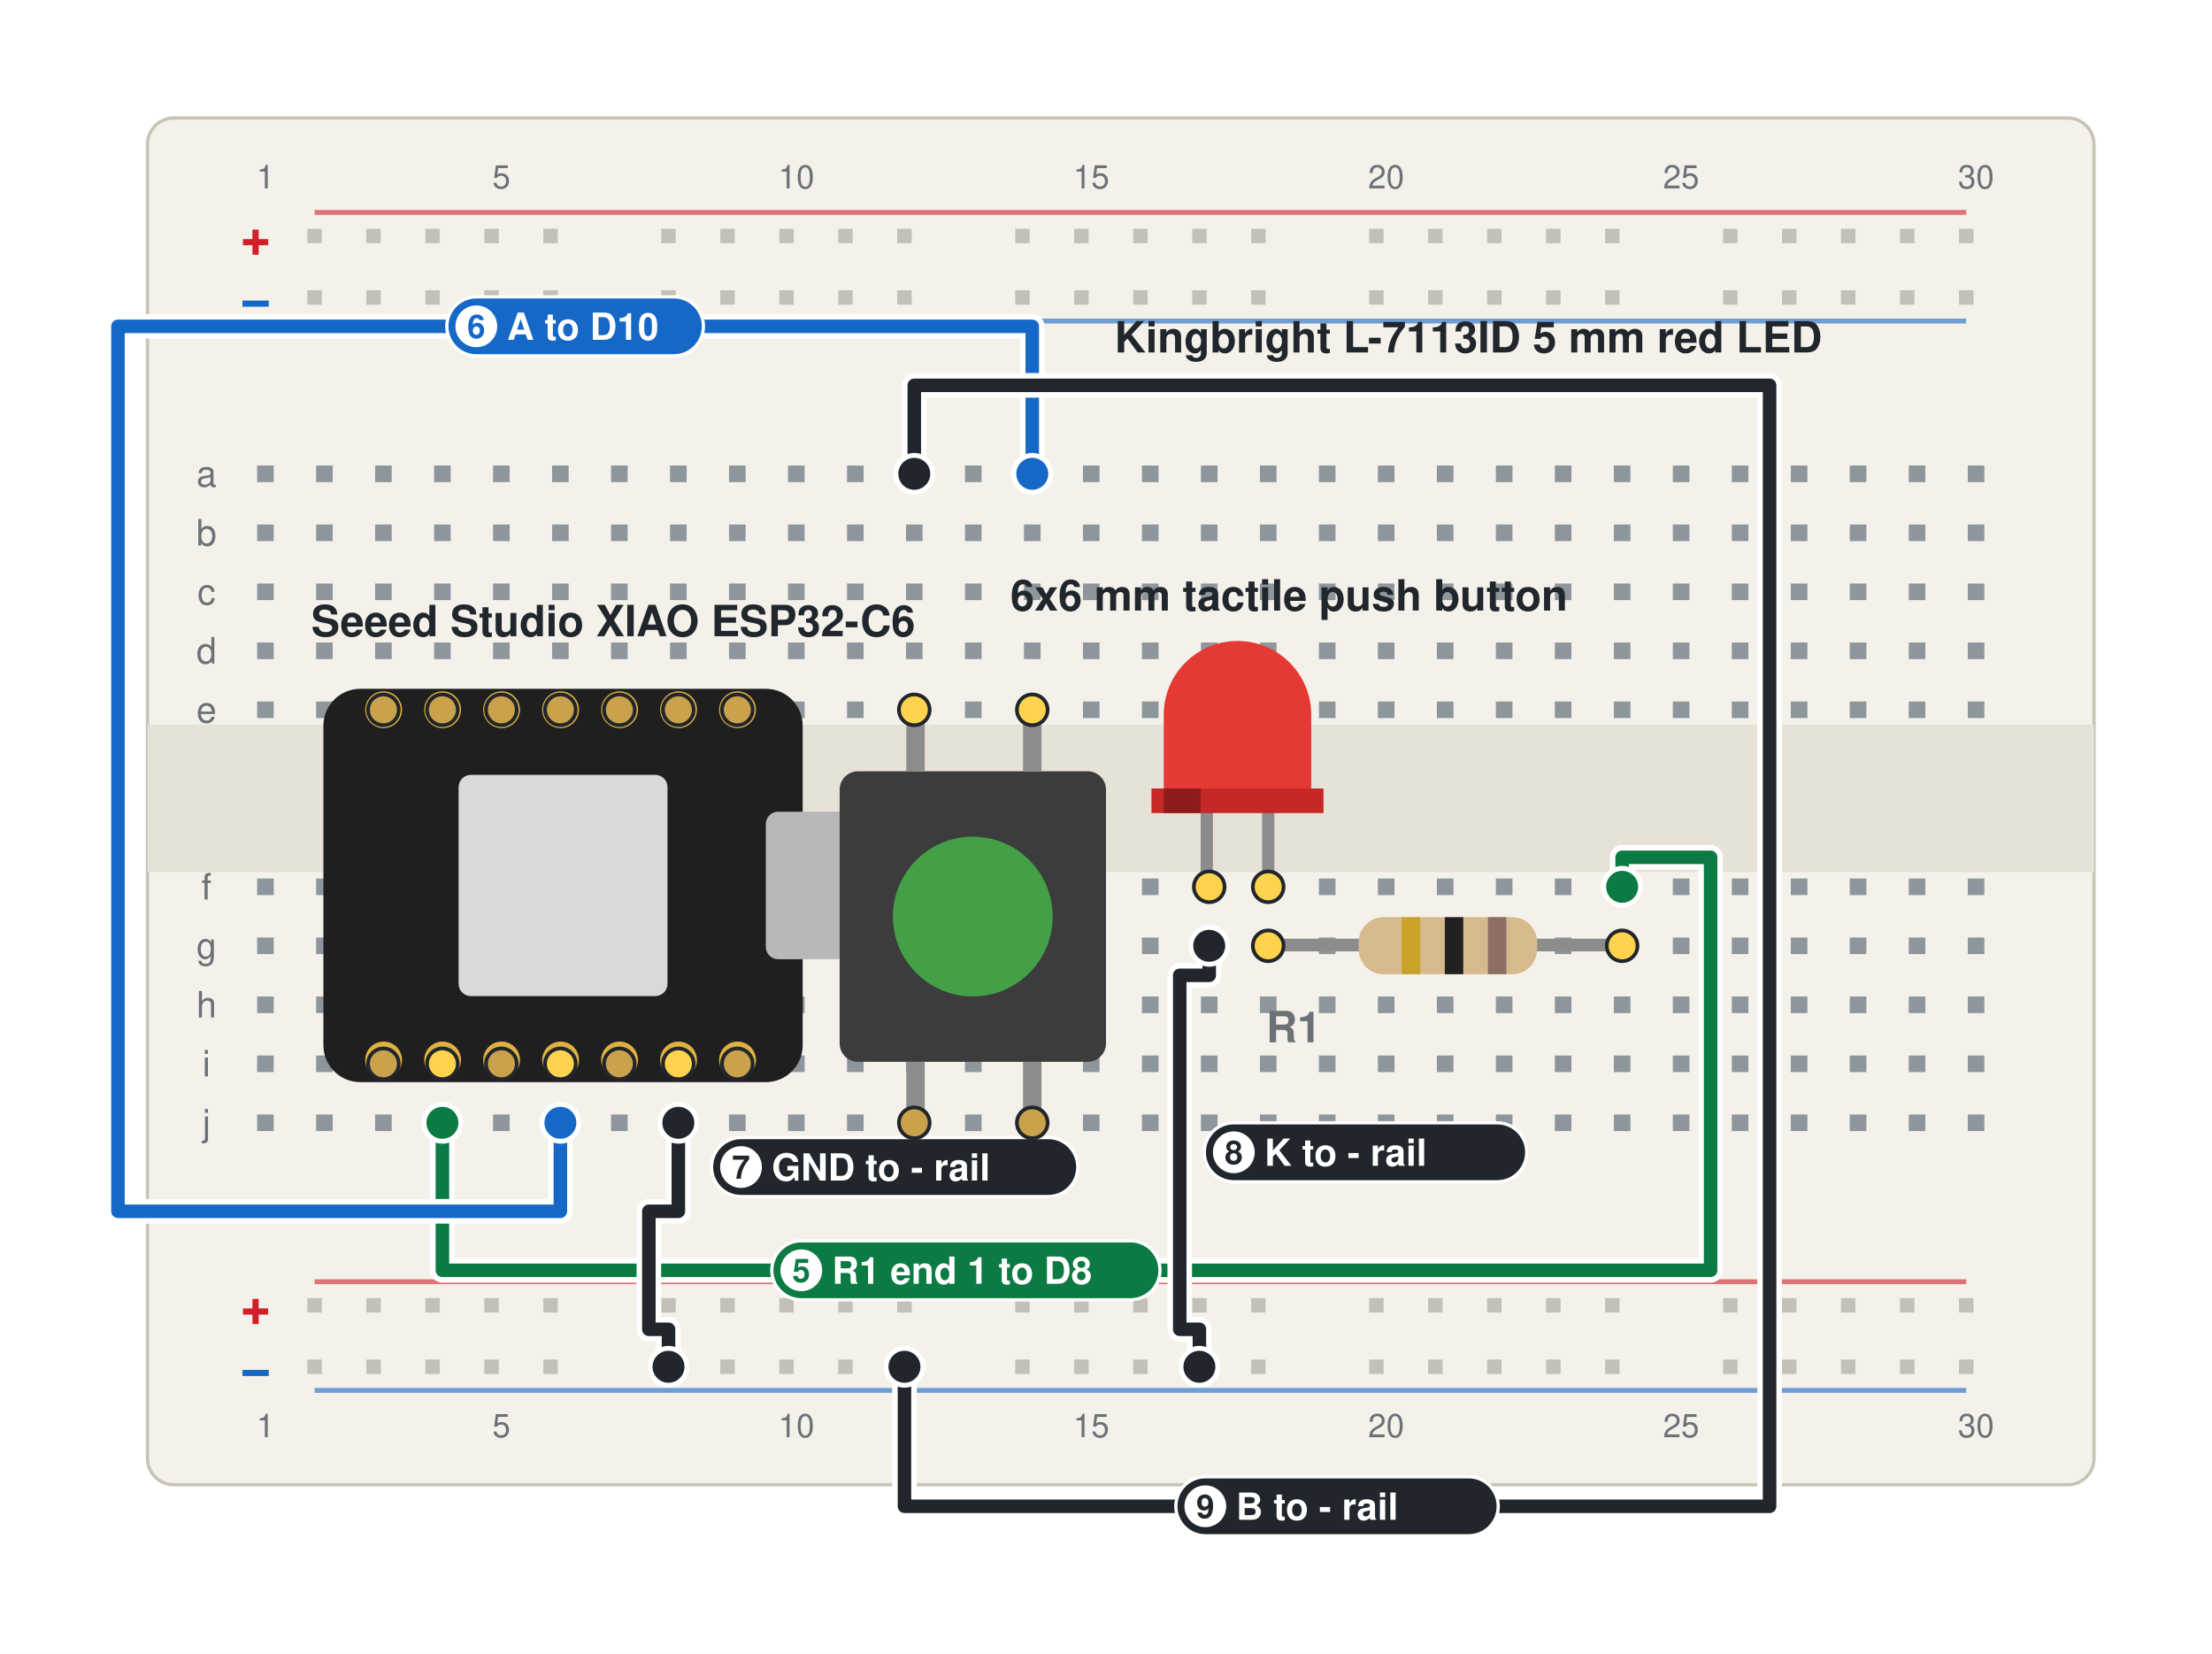
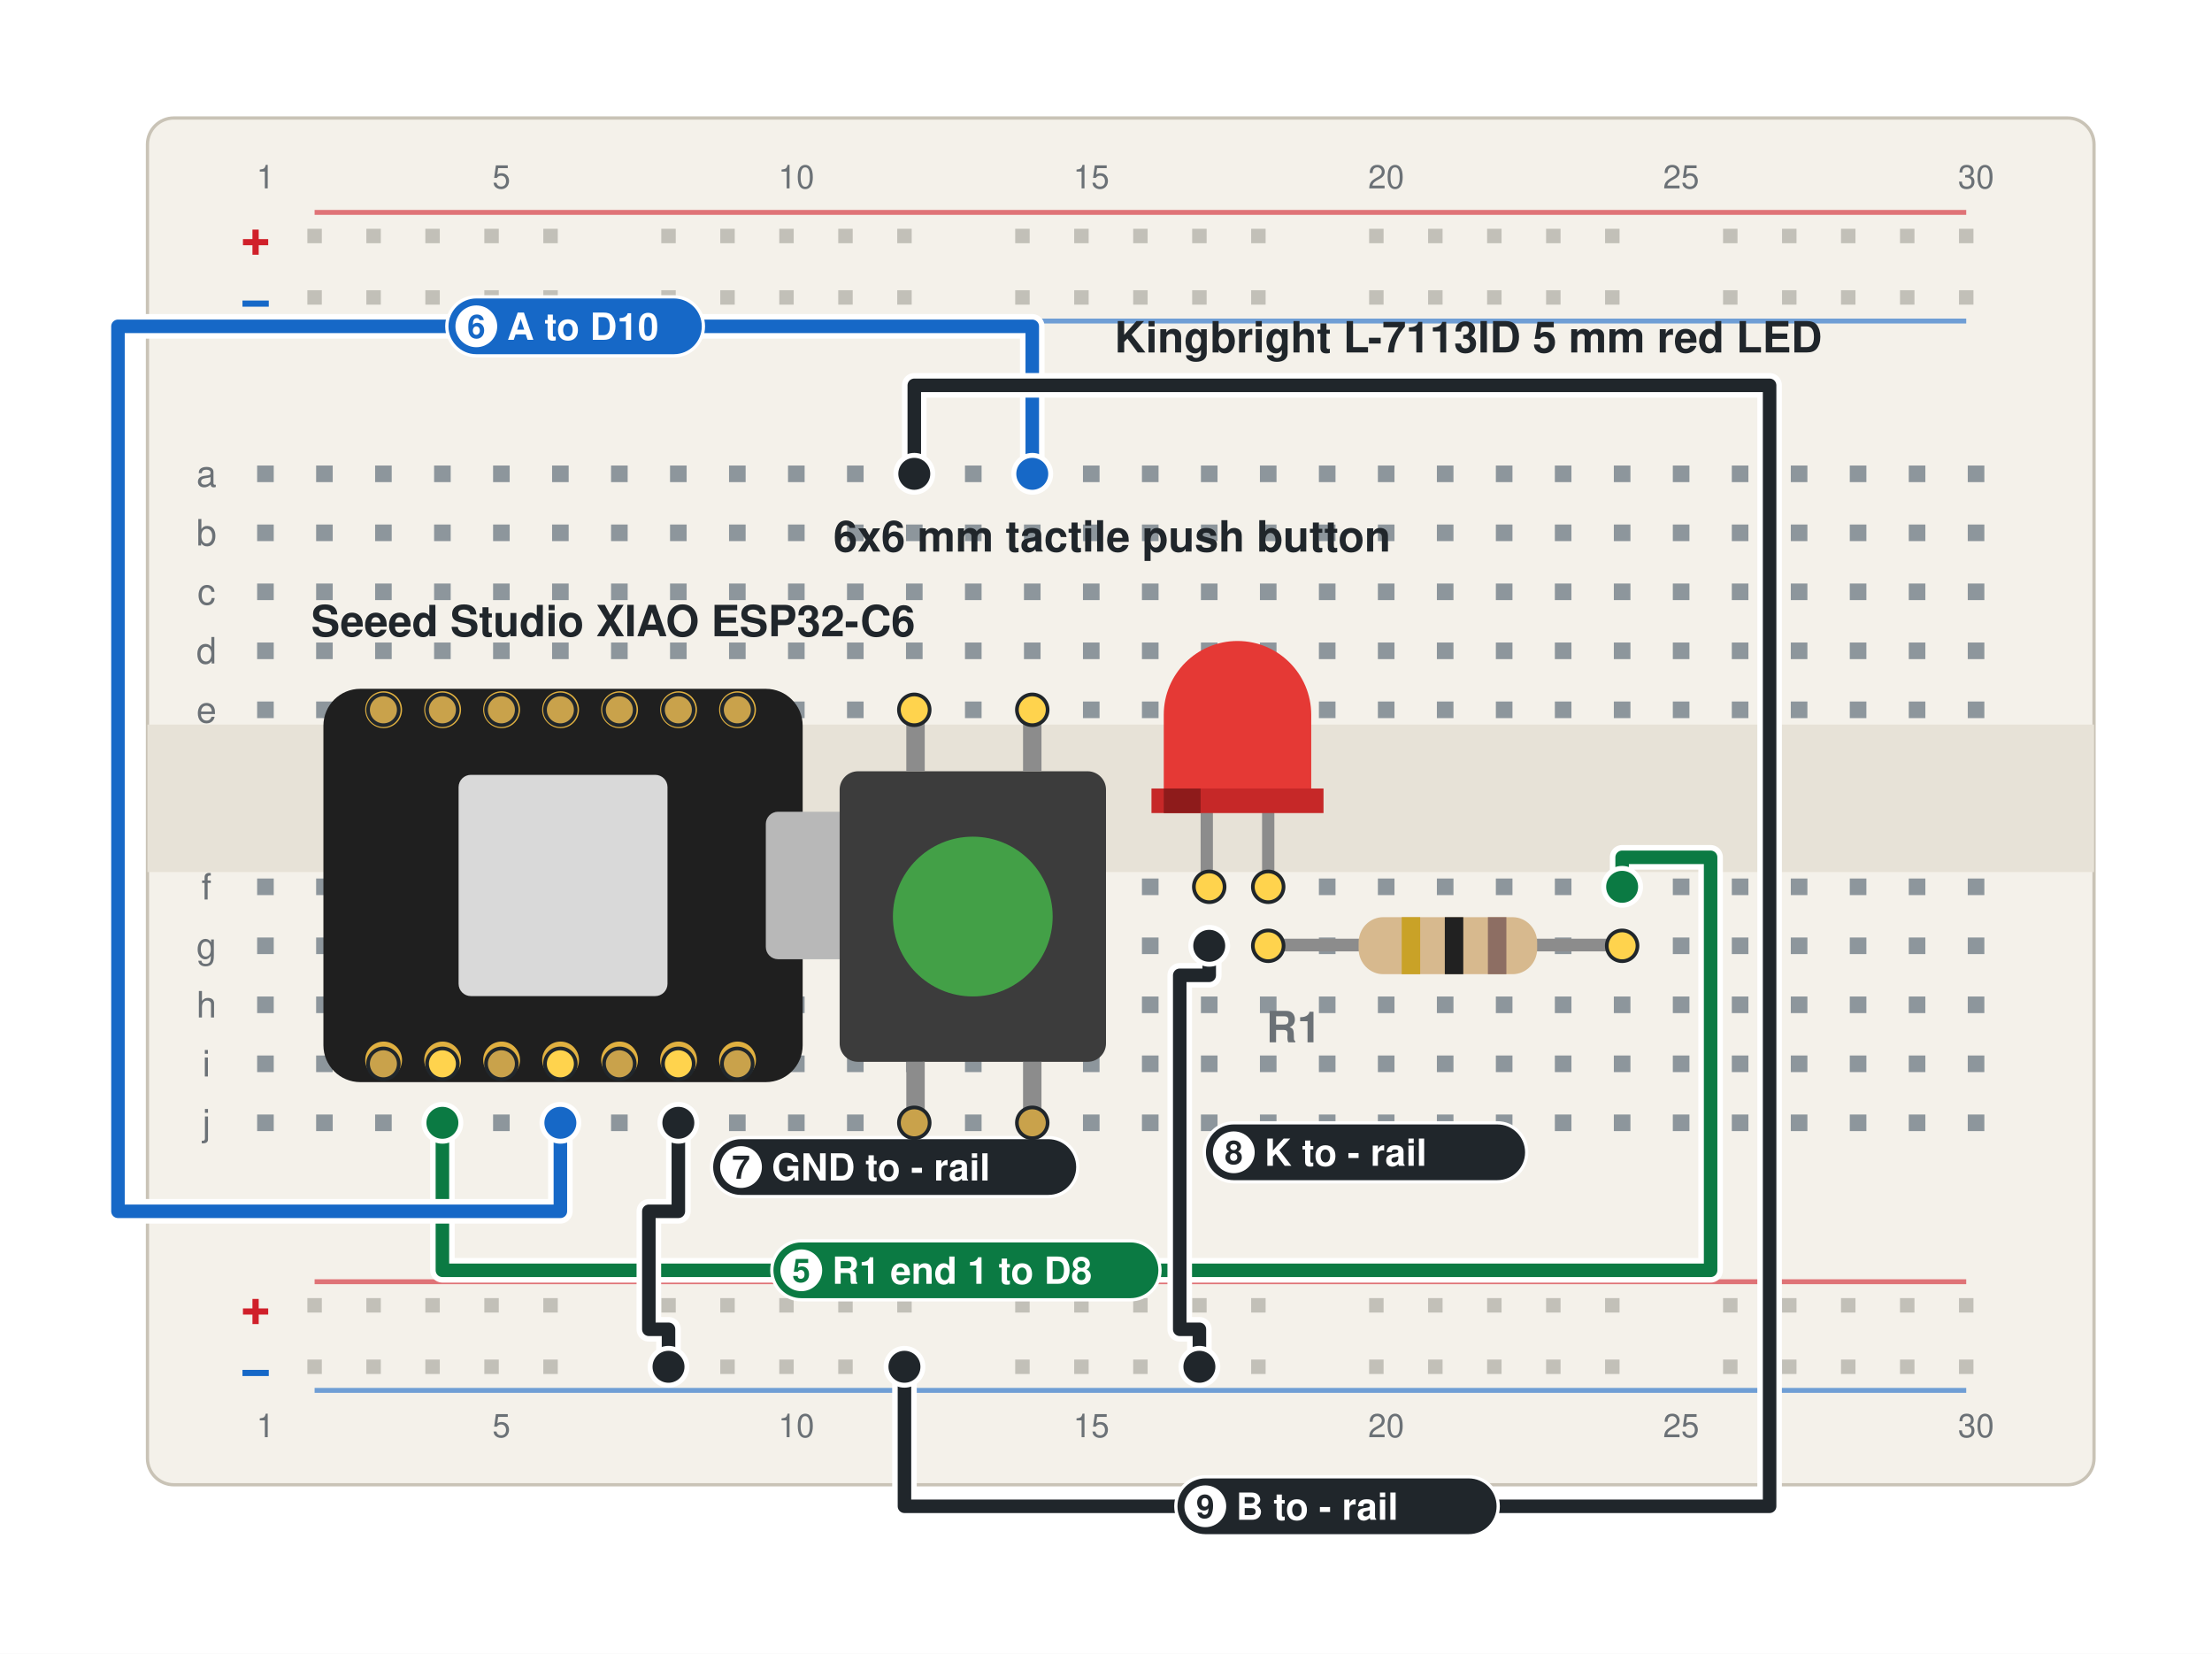
<svg xmlns="http://www.w3.org/2000/svg" width="360" height="269.1" viewBox="-17.2 -26.1 360 269.1" font-family="Helvetica,Arial,sans-serif">
  <rect x="-17.2" y="-26.1" width="360" height="269.1" fill="#ffffff" />
  <rect x="6.8" y="-6.9" width="316.8" height="222.4" rx="4.3" fill="#f4f1ea" stroke="#c9c3b6" stroke-width="0.53" />
  <rect x="6.8" y="91.8" width="316.8" height="24" fill="#e7e2d7" />
  <path d="M26 51h0M26 60.6h0M26 70.2h0M26 79.8h0M26 89.4h0M26 118.2h0M26 127.8h0M26 137.4h0M26 147h0M26 156.6h0M35.6 51h0M35.6 60.6h0M35.6 70.2h0M35.6 79.8h0M35.6 89.4h0M35.6 118.2h0M35.6 127.8h0M35.6 137.4h0M35.6 147h0M35.6 156.6h0M45.2 51h0M45.2 60.6h0M45.2 70.2h0M45.2 79.8h0M45.2 89.4h0M45.2 118.2h0M45.2 127.8h0M45.2 137.4h0M45.2 147h0M45.2 156.6h0M54.8 51h0M54.8 60.6h0M54.8 70.2h0M54.8 79.8h0M54.8 89.4h0M54.8 118.2h0M54.8 127.8h0M54.8 137.4h0M54.8 147h0M54.8 156.6h0M64.4 51h0M64.4 60.6h0M64.4 70.2h0M64.4 79.8h0M64.4 89.4h0M64.4 118.2h0M64.4 127.8h0M64.4 137.4h0M64.4 147h0M64.4 156.6h0M74 51h0M74 60.6h0M74 70.2h0M74 79.8h0M74 89.4h0M74 118.2h0M74 127.8h0M74 137.4h0M74 147h0M74 156.6h0M83.6 51h0M83.6 60.6h0M83.6 70.2h0M83.6 79.8h0M83.6 89.4h0M83.6 118.2h0M83.6 127.8h0M83.6 137.4h0M83.6 147h0M83.6 156.6h0M93.2 51h0M93.2 60.6h0M93.2 70.2h0M93.2 79.8h0M93.2 89.4h0M93.2 118.2h0M93.2 127.8h0M93.2 137.4h0M93.2 147h0M93.2 156.6h0M102.8 51h0M102.8 60.6h0M102.8 70.2h0M102.8 79.8h0M102.8 89.4h0M102.8 118.2h0M102.8 127.8h0M102.8 137.4h0M102.8 147h0M102.8 156.6h0M112.4 51h0M112.4 60.6h0M112.4 70.2h0M112.4 79.8h0M112.4 89.4h0M112.4 118.2h0M112.4 127.8h0M112.4 137.4h0M112.4 147h0M112.4 156.6h0M122 51h0M122 60.6h0M122 70.2h0M122 79.8h0M122 89.4h0M122 118.2h0M122 127.8h0M122 137.4h0M122 147h0M122 156.6h0M131.6 51h0M131.6 60.6h0M131.6 70.2h0M131.6 79.8h0M131.6 89.4h0M131.6 118.2h0M131.6 127.8h0M131.6 137.4h0M131.6 147h0M131.6 156.6h0M141.2 51h0M141.2 60.6h0M141.2 70.2h0M141.2 79.8h0M141.2 89.4h0M141.2 118.2h0M141.2 127.8h0M141.2 137.4h0M141.2 147h0M141.2 156.6h0M150.8 51h0M150.8 60.6h0M150.8 70.2h0M150.8 79.8h0M150.8 89.4h0M150.8 118.2h0M150.8 127.8h0M150.8 137.4h0M150.8 147h0M150.8 156.6h0M160.4 51h0M160.4 60.6h0M160.4 70.2h0M160.4 79.8h0M160.4 89.4h0M160.4 118.2h0M160.4 127.8h0M160.4 137.4h0M160.4 147h0M160.4 156.6h0M170 51h0M170 60.6h0M170 70.2h0M170 79.8h0M170 89.4h0M170 118.2h0M170 127.8h0M170 137.4h0M170 147h0M170 156.6h0M179.6 51h0M179.6 60.6h0M179.6 70.2h0M179.6 79.8h0M179.6 89.4h0M179.6 118.2h0M179.6 127.8h0M179.6 137.4h0M179.6 147h0M179.6 156.6h0M189.2 51h0M189.2 60.6h0M189.2 70.2h0M189.2 79.8h0M189.2 89.4h0M189.2 118.2h0M189.2 127.8h0M189.2 137.4h0M189.2 147h0M189.2 156.6h0M198.8 51h0M198.8 60.6h0M198.8 70.2h0M198.8 79.8h0M198.8 89.4h0M198.8 118.2h0M198.8 127.8h0M198.8 137.4h0M198.8 147h0M198.8 156.6h0M208.4 51h0M208.4 60.6h0M208.4 70.2h0M208.4 79.8h0M208.4 89.4h0M208.4 118.2h0M208.4 127.8h0M208.4 137.4h0M208.4 147h0M208.4 156.6h0M218 51h0M218 60.6h0M218 70.2h0M218 79.8h0M218 89.4h0M218 118.2h0M218 127.8h0M218 137.4h0M218 147h0M218 156.6h0M227.6 51h0M227.6 60.6h0M227.6 70.2h0M227.6 79.8h0M227.6 89.4h0M227.6 118.2h0M227.6 127.8h0M227.6 137.4h0M227.6 147h0M227.6 156.6h0M237.2 51h0M237.2 60.6h0M237.2 70.2h0M237.2 79.8h0M237.2 89.4h0M237.2 118.2h0M237.2 127.8h0M237.2 137.4h0M237.2 147h0M237.2 156.6h0M246.8 51h0M246.8 60.6h0M246.8 70.2h0M246.8 79.8h0M246.8 89.4h0M246.8 118.2h0M246.8 127.8h0M246.8 137.4h0M246.8 147h0M246.8 156.6h0M256.4 51h0M256.4 60.6h0M256.4 70.2h0M256.4 79.8h0M256.4 89.4h0M256.4 118.2h0M256.4 127.8h0M256.4 137.4h0M256.4 147h0M256.4 156.6h0M266 51h0M266 60.6h0M266 70.2h0M266 79.8h0M266 89.4h0M266 118.2h0M266 127.8h0M266 137.4h0M266 147h0M266 156.6h0M275.6 51h0M275.6 60.6h0M275.6 70.2h0M275.6 79.8h0M275.6 89.4h0M275.6 118.2h0M275.6 127.8h0M275.6 137.4h0M275.6 147h0M275.6 156.6h0M285.2 51h0M285.2 60.6h0M285.2 70.2h0M285.2 79.8h0M285.2 89.4h0M285.2 118.2h0M285.2 127.8h0M285.2 137.4h0M285.2 147h0M285.2 156.6h0M294.8 51h0M294.8 60.6h0M294.8 70.2h0M294.8 79.8h0M294.8 89.4h0M294.8 118.2h0M294.8 127.8h0M294.8 137.4h0M294.8 147h0M294.8 156.6h0M304.4 51h0M304.4 60.6h0M304.4 70.2h0M304.4 79.8h0M304.4 89.4h0M304.4 118.2h0M304.4 127.8h0M304.4 137.4h0M304.4 147h0M304.4 156.6h0" stroke="#8d969c" stroke-width="2.7" stroke-linecap="square" />
  <path d="M34 12.3h0M43.6 12.3h0M53.2 12.3h0M62.8 12.3h0M72.4 12.3h0M91.6 12.3h0M101.2 12.3h0M110.8 12.3h0M120.4 12.3h0M130 12.3h0M149.2 12.3h0M158.8 12.3h0M168.4 12.3h0M178 12.3h0M187.6 12.3h0M206.8 12.3h0M216.4 12.3h0M226 12.3h0M235.6 12.3h0M245.2 12.3h0M264.4 12.3h0M274 12.3h0M283.6 12.3h0M293.2 12.3h0M302.8 12.3h0M34 22.3h0M43.6 22.3h0M53.2 22.3h0M62.8 22.3h0M72.4 22.3h0M91.6 22.3h0M101.2 22.3h0M110.8 22.3h0M120.4 22.3h0M130 22.3h0M149.2 22.3h0M158.8 22.3h0M168.4 22.3h0M178 22.3h0M187.6 22.3h0M206.8 22.3h0M216.4 22.3h0M226 22.3h0M235.6 22.3h0M245.2 22.3h0M264.4 22.3h0M274 22.3h0M283.6 22.3h0M293.2 22.3h0M302.8 22.3h0M34 186.3h0M43.6 186.3h0M53.2 186.3h0M62.8 186.3h0M72.4 186.3h0M91.6 186.3h0M101.2 186.3h0M110.8 186.3h0M120.4 186.3h0M130 186.3h0M149.2 186.3h0M158.8 186.3h0M168.4 186.3h0M178 186.3h0M187.6 186.3h0M206.8 186.3h0M216.4 186.3h0M226 186.3h0M235.6 186.3h0M245.2 186.3h0M264.4 186.3h0M274 186.3h0M283.6 186.3h0M293.2 186.3h0M302.8 186.3h0M34 196.3h0M43.6 196.3h0M53.2 196.3h0M62.8 196.3h0M72.4 196.3h0M91.6 196.3h0M101.2 196.3h0M110.8 196.3h0M120.4 196.3h0M130 196.3h0M149.2 196.3h0M158.8 196.3h0M168.4 196.3h0M178 196.3h0M187.6 196.3h0M206.8 196.3h0M216.4 196.3h0M226 196.3h0M235.6 196.3h0M245.2 196.3h0M264.4 196.3h0M274 196.3h0M283.6 196.3h0M293.2 196.3h0M302.8 196.3h0" stroke="#c2c0b8" stroke-width="2.35" stroke-linecap="square" />
  <line x1="34" y1="8.46" x2="302.8" y2="8.46" stroke="#d0202a" stroke-width="0.8" stroke-opacity="0.6" />
  <text x="24.4" y="15.275" fill="#d0202a" font-size="8.5" font-weight="700" text-anchor="middle">+</text>
  <line x1="34" y1="26.14" x2="302.8" y2="26.14" stroke="#1668c7" stroke-width="0.8" stroke-opacity="0.6" />
  <text x="24.4" y="25.275" fill="#1668c7" font-size="8.5" font-weight="700" text-anchor="middle">−</text>
  <line x1="34" y1="182.46" x2="302.8" y2="182.46" stroke="#d0202a" stroke-width="0.8" stroke-opacity="0.6" />
  <text x="24.4" y="189.275" fill="#d0202a" font-size="8.5" font-weight="700" text-anchor="middle">+</text>
  <line x1="34" y1="200.14" x2="302.8" y2="200.14" stroke="#1668c7" stroke-width="0.8" stroke-opacity="0.6" />
  <text x="24.4" y="199.275" fill="#1668c7" font-size="8.5" font-weight="700" text-anchor="middle">−</text>
  <text x="16.4" y="53.065" fill="#6b7176" font-size="5.9" text-anchor="middle">a</text>
  <text x="16.4" y="62.665" fill="#6b7176" font-size="5.9" text-anchor="middle">b</text>
  <text x="16.4" y="72.265" fill="#6b7176" font-size="5.9" text-anchor="middle">c</text>
  <text x="16.4" y="81.865" fill="#6b7176" font-size="5.9" text-anchor="middle">d</text>
  <text x="16.4" y="91.465" fill="#6b7176" font-size="5.9" text-anchor="middle">e</text>
  <text x="16.4" y="120.265" fill="#6b7176" font-size="5.9" text-anchor="middle">f</text>
  <text x="16.4" y="129.865" fill="#6b7176" font-size="5.9" text-anchor="middle">g</text>
  <text x="16.4" y="139.465" fill="#6b7176" font-size="5.9" text-anchor="middle">h</text>
  <text x="16.4" y="149.065" fill="#6b7176" font-size="5.9" text-anchor="middle">i</text>
  <text x="16.4" y="158.665" fill="#6b7176" font-size="5.9" text-anchor="middle">j</text>
  <text x="26" y="4.555" fill="#6b7176" font-size="5.3" text-anchor="middle">1</text>
  <text x="64.4" y="4.555" fill="#6b7176" font-size="5.3" text-anchor="middle">5</text>
  <text x="112.4" y="4.555" fill="#6b7176" font-size="5.3" text-anchor="middle">10</text>
  <text x="160.4" y="4.555" fill="#6b7176" font-size="5.3" text-anchor="middle">15</text>
  <text x="208.4" y="4.555" fill="#6b7176" font-size="5.3" text-anchor="middle">20</text>
  <text x="256.4" y="4.555" fill="#6b7176" font-size="5.3" text-anchor="middle">25</text>
  <text x="304.4" y="4.555" fill="#6b7176" font-size="5.3" text-anchor="middle">30</text>
  <text x="26" y="207.755" fill="#6b7176" font-size="5.3" text-anchor="middle">1</text>
  <text x="64.4" y="207.755" fill="#6b7176" font-size="5.3" text-anchor="middle">5</text>
  <text x="112.4" y="207.755" fill="#6b7176" font-size="5.3" text-anchor="middle">10</text>
  <text x="160.4" y="207.755" fill="#6b7176" font-size="5.3" text-anchor="middle">15</text>
  <text x="208.4" y="207.755" fill="#6b7176" font-size="5.3" text-anchor="middle">20</text>
  <text x="256.4" y="207.755" fill="#6b7176" font-size="5.3" text-anchor="middle">25</text>
  <text x="304.4" y="207.755" fill="#6b7176" font-size="5.3" text-anchor="middle">30</text>
  <g transform="translate(43.435 73.982) rotate(90 34 44)" data-part="board">
    <g transform="scale(1 1) translate(0 0)">
      <rect x="2" y="8" width="64" height="78" rx="6" fill="#1f1f1f" />
      <rect x="22" y="0" width="24" height="14" rx="2" fill="#b8b8b8" />
      <rect x="16" y="30" width="36" height="34" rx="2" fill="#d9d9d9" />
      <g fill="#e0b040">
        <circle cx="5.4" cy="18.6" r="3" />
        <circle cx="5.4" cy="28.2" r="3" />
        <circle cx="5.4" cy="37.8" r="3" />
        <circle cx="5.4" cy="47.4" r="3" />
        <circle cx="5.4" cy="57" r="3" />
        <circle cx="5.4" cy="66.6" r="3" />
        <circle cx="5.4" cy="76.2" r="3" />
        <circle cx="62.4" cy="18.6" r="3" />
        <circle cx="62.4" cy="28.2" r="3" />
        <circle cx="62.4" cy="37.8" r="3" />
        <circle cx="62.4" cy="47.4" r="3" />
        <circle cx="62.4" cy="57" r="3" />
        <circle cx="62.4" cy="66.6" r="3" />
        <circle cx="62.4" cy="76.2" r="3" />
      </g>
    </g>
  </g>
  <g transform="translate(105.8 98.4) rotate(90 33.5 24.5)" data-part="TactileButton">
    <g transform="scale(1 1) translate(0 0)">
      <rect x="10" y="1" width="47.28" height="43.35" rx="3" fill="#3c3c3c" />
      <rect x="0" y="11.5" width="10" height="3" fill="#8c8c8c" />
      <rect x="0" y="30.5" width="10" height="3" fill="#8c8c8c" />
      <rect x="57.28" y="11.5" width="10" height="3" fill="#8c8c8c" />
      <rect x="57.28" y="30.5" width="10" height="3" fill="#8c8c8c" />
      <circle cx="33.64" cy="22.68" r="13" fill="#43a047" />
    </g>
  </g>
  <g transform="translate(164.2 76.2) rotate(0 20 25)" data-part="LedRed5mm">
    <g transform="scale(1 1) translate(0 0)">
      <rect x="14" y="26" width="2" height="16" fill="#8c8c8c" />
      <rect x="24" y="26" width="2" height="16" fill="#8c8c8c" />
      <path d="M8 28 V14 A12 12 0 0 1 32 14 V28 Z" fill="#e53935" />
      <rect x="6" y="26" width="28" height="4" fill="#c62828" />
      <path d="M8 26 H14 V30 H8 Z" fill="#8e1b1b" />
    </g>
  </g>
  <g transform="translate(189 122.45) rotate(180 29.5 5.5)" data-part="R1">
    <g transform="scale(1.002 1.031) translate(0 0)">
      <rect x="0" y="4.6" width="59" height="2" fill="#8c8c8c" />
      <rect x="15" y="1" width="29" height="9" rx="4" fill="#d7b98e" />
      <rect x="20" y="1" width="3" height="9" fill="#8d6e63" />
      <rect x="27" y="1" width="3" height="9" fill="#212121" />
      <rect x="34" y="1" width="3" height="9" fill="#c9a227" />
    </g>
  </g>
  <g class="wire" data-step="5">
    <path d="M54.8 156.6L54.8 180.6L261.2 180.6L261.2 113.4L246.8 113.4L246.8 118.2" fill="none" stroke="#ffffff" stroke-width="4" stroke-linecap="round" stroke-linejoin="round" />
    <path d="M54.8 156.6L54.8 180.6L261.2 180.6L261.2 113.4L246.8 113.4L246.8 118.2" fill="none" stroke="#0b7a43" stroke-width="2.2" stroke-linecap="round" stroke-linejoin="round" />
    <circle cx="54.8" cy="156.6" r="3" fill="#0b7a43" stroke="#ffffff" stroke-width="0.8" />
    <circle cx="246.8" cy="118.2" r="3" fill="#0b7a43" stroke="#ffffff" stroke-width="0.8" />
    <g class="pill">
      <rect x="108.41" y="175.8" width="63.18" height="9.6" rx="4.8" fill="#0b7a43" stroke="#ffffff" stroke-width="0.53" />
      <circle cx="113.21" cy="180.6" r="3.4" fill="#ffffff" />
      <text x="113.21" y="182.5" fill="#0b7a43" font-size="5.3" font-weight="800" text-anchor="middle">5</text>
      <text x="118.21" y="182.8" fill="#ffffff" font-size="6.1" font-weight="700">R1 end 1 to D8</text>
    </g>
  </g>
  <g class="wire" data-step="6">
    <path d="M74 156.6L74 171L2 171L2 27L150.8 27L150.8 51" fill="none" stroke="#ffffff" stroke-width="4" stroke-linecap="round" stroke-linejoin="round" />
    <path d="M74 156.6L74 171L2 171L2 27L150.8 27L150.8 51" fill="none" stroke="#1668c7" stroke-width="2.2" stroke-linecap="round" stroke-linejoin="round" />
    <circle cx="74" cy="156.6" r="3" fill="#1668c7" stroke="#ffffff" stroke-width="0.8" />
    <circle cx="150.8" cy="51" r="3" fill="#1668c7" stroke="#ffffff" stroke-width="0.8" />
    <g class="pill">
      <rect x="55.52" y="22.2" width="41.76" height="9.6" rx="4.8" fill="#1668c7" stroke="#ffffff" stroke-width="0.53" />
      <circle cx="60.32" cy="27" r="3.4" fill="#ffffff" />
      <text x="60.32" y="28.9" fill="#1668c7" font-size="5.3" font-weight="800" text-anchor="middle">6</text>
      <text x="65.32" y="29.2" fill="#ffffff" font-size="6.1" font-weight="700">A to D10</text>
    </g>
  </g>
  <g class="wire" data-step="7">
    <path d="M93.2 156.6L93.2 171L88.4 171L88.4 190.2L91.6 190.2L91.6 196.3" fill="none" stroke="#ffffff" stroke-width="4" stroke-linecap="round" stroke-linejoin="round" />
    <path d="M93.2 156.6L93.2 171L88.4 171L88.4 190.2L91.6 190.2L91.6 196.3" fill="none" stroke="#20262b" stroke-width="2.2" stroke-linecap="round" stroke-linejoin="round" />
    <circle cx="93.2" cy="156.6" r="3" fill="#20262b" stroke="#ffffff" stroke-width="0.8" />
    <circle cx="91.6" cy="196.3" r="3" fill="#20262b" stroke="#ffffff" stroke-width="0.8" />
    <g class="pill">
      <rect x="98.6" y="159" width="59.61" height="9.6" rx="4.8" fill="#20262b" stroke="#ffffff" stroke-width="0.53" />
      <circle cx="103.4" cy="163.8" r="3.4" fill="#ffffff" />
      <text x="103.4" y="165.7" fill="#20262b" font-size="5.3" font-weight="800" text-anchor="middle">7</text>
      <text x="108.4" y="166" fill="#ffffff" font-size="6.1" font-weight="700">GND to - rail</text>
    </g>
  </g>
  <g class="wire" data-step="8">
    <path d="M179.6 127.8L179.6 132.6L174.8 132.6L174.8 190.2L178 190.2L178 196.3" fill="none" stroke="#ffffff" stroke-width="4" stroke-linecap="round" stroke-linejoin="round" />
    <path d="M179.6 127.8L179.6 132.6L174.8 132.6L174.8 190.2L178 190.2L178 196.3" fill="none" stroke="#20262b" stroke-width="2.2" stroke-linecap="round" stroke-linejoin="round" />
    <circle cx="179.6" cy="127.8" r="3" fill="#20262b" stroke="#ffffff" stroke-width="0.8" />
    <circle cx="178" cy="196.3" r="3" fill="#20262b" stroke="#ffffff" stroke-width="0.8" />
    <g class="pill">
      <rect x="178.8" y="156.6" width="52.47" height="9.6" rx="4.8" fill="#20262b" stroke="#ffffff" stroke-width="0.53" />
      <circle cx="183.6" cy="161.4" r="3.4" fill="#ffffff" />
      <text x="183.6" y="163.3" fill="#20262b" font-size="5.3" font-weight="800" text-anchor="middle">8</text>
      <text x="188.6" y="163.6" fill="#ffffff" font-size="6.1" font-weight="700">K to - rail</text>
    </g>
  </g>
  <g class="wire" data-step="9">
    <path d="M131.6 51L131.6 36.6L270.8 36.6L270.8 219L130 219L130 196.3" fill="none" stroke="#ffffff" stroke-width="4" stroke-linecap="round" stroke-linejoin="round" />
    <path d="M131.6 51L131.6 36.6L270.8 36.6L270.8 219L130 219L130 196.3" fill="none" stroke="#20262b" stroke-width="2.2" stroke-linecap="round" stroke-linejoin="round" />
    <circle cx="131.6" cy="51" r="3" fill="#20262b" stroke="#ffffff" stroke-width="0.8" />
    <circle cx="130" cy="196.3" r="3" fill="#20262b" stroke="#ffffff" stroke-width="0.8" />
    <g class="pill">
      <rect x="174.165" y="214.2" width="52.47" height="9.6" rx="4.8" fill="#20262b" stroke="#ffffff" stroke-width="0.53" />
      <circle cx="178.965" cy="219" r="3.4" fill="#ffffff" />
      <text x="178.965" y="220.9" fill="#20262b" font-size="5.3" font-weight="800" text-anchor="middle">9</text>
      <text x="183.965" y="221.2" fill="#ffffff" font-size="6.1" font-weight="700">B to - rail</text>
    </g>
  </g>
  <circle cx="102.8" cy="89.4" r="2.5" fill="#c9a24b" stroke="#20262b" stroke-width="0.6" data-pad="free" />
  <circle cx="93.2" cy="89.4" r="2.5" fill="#c9a24b" stroke="#20262b" stroke-width="0.6" data-pad="free" />
  <circle cx="83.6" cy="89.4" r="2.5" fill="#c9a24b" stroke="#20262b" stroke-width="0.6" data-pad="free" />
  <circle cx="74" cy="89.4" r="2.5" fill="#c9a24b" stroke="#20262b" stroke-width="0.6" data-pad="free" />
  <circle cx="64.4" cy="89.4" r="2.5" fill="#c9a24b" stroke="#20262b" stroke-width="0.6" data-pad="free" />
  <circle cx="54.8" cy="89.4" r="2.5" fill="#c9a24b" stroke="#20262b" stroke-width="0.6" data-pad="free" />
  <circle cx="45.2" cy="89.4" r="2.5" fill="#c9a24b" stroke="#20262b" stroke-width="0.6" data-pad="free" />
  <circle cx="45.2" cy="147" r="2.5" fill="#c9a24b" stroke="#20262b" stroke-width="0.6" data-pad="free" />
  <circle cx="54.8" cy="147" r="2.5" fill="#ffd34d" stroke="#20262b" stroke-width="0.6" data-pad="used" />
  <circle cx="64.4" cy="147" r="2.5" fill="#c9a24b" stroke="#20262b" stroke-width="0.6" data-pad="free" />
  <circle cx="74" cy="147" r="2.5" fill="#ffd34d" stroke="#20262b" stroke-width="0.6" data-pad="used" />
  <circle cx="83.6" cy="147" r="2.5" fill="#c9a24b" stroke="#20262b" stroke-width="0.6" data-pad="free" />
  <circle cx="93.2" cy="147" r="2.5" fill="#ffd34d" stroke="#20262b" stroke-width="0.6" data-pad="used" />
  <circle cx="102.8" cy="147" r="2.5" fill="#c9a24b" stroke="#20262b" stroke-width="0.6" data-pad="free" />
  <circle cx="150.8" cy="89.4" r="2.5" fill="#ffd34d" stroke="#20262b" stroke-width="0.6" data-pad="used" />
  <circle cx="131.6" cy="89.4" r="2.5" fill="#ffd34d" stroke="#20262b" stroke-width="0.6" data-pad="used" />
  <circle cx="150.8" cy="156.6" r="2.5" fill="#c9a24b" stroke="#20262b" stroke-width="0.6" data-pad="free" />
  <circle cx="131.6" cy="156.6" r="2.5" fill="#c9a24b" stroke="#20262b" stroke-width="0.6" data-pad="free" />
  <circle cx="189.2" cy="118.2" r="2.5" fill="#ffd34d" stroke="#20262b" stroke-width="0.6" data-pad="used" />
  <circle cx="179.6" cy="118.2" r="2.5" fill="#ffd34d" stroke="#20262b" stroke-width="0.6" data-pad="used" />
  <circle cx="246.8" cy="127.8" r="2.5" fill="#ffd34d" stroke="#20262b" stroke-width="0.6" data-pad="used" />
  <circle cx="189.2" cy="127.8" r="2.5" fill="#ffd34d" stroke="#20262b" stroke-width="0.6" data-pad="used" />
  <text x="33.435" y="77.432" fill="#20262b" class="caption" font-size="7" font-weight="600">Seeed Studio XIAO ESP32-C6</text>
-   <text x="147.25" y="73.25" fill="#20262b" class="caption" font-size="7" font-weight="600">6x6 mm tactile push button</text>
+   <text x="118.45" y="63.65" fill="#20262b" class="caption" font-size="7" font-weight="600">6x6 mm tactile push button</text>
  <text x="164.2" y="31.25" fill="#20262b" class="caption" font-size="7" font-weight="600">Kingbright L-7113ID 5 mm red LED</text>
  <text x="188.87" y="143.5" fill="#6b7176" class="caption" font-size="7" font-weight="600">R1</text>
</svg>
